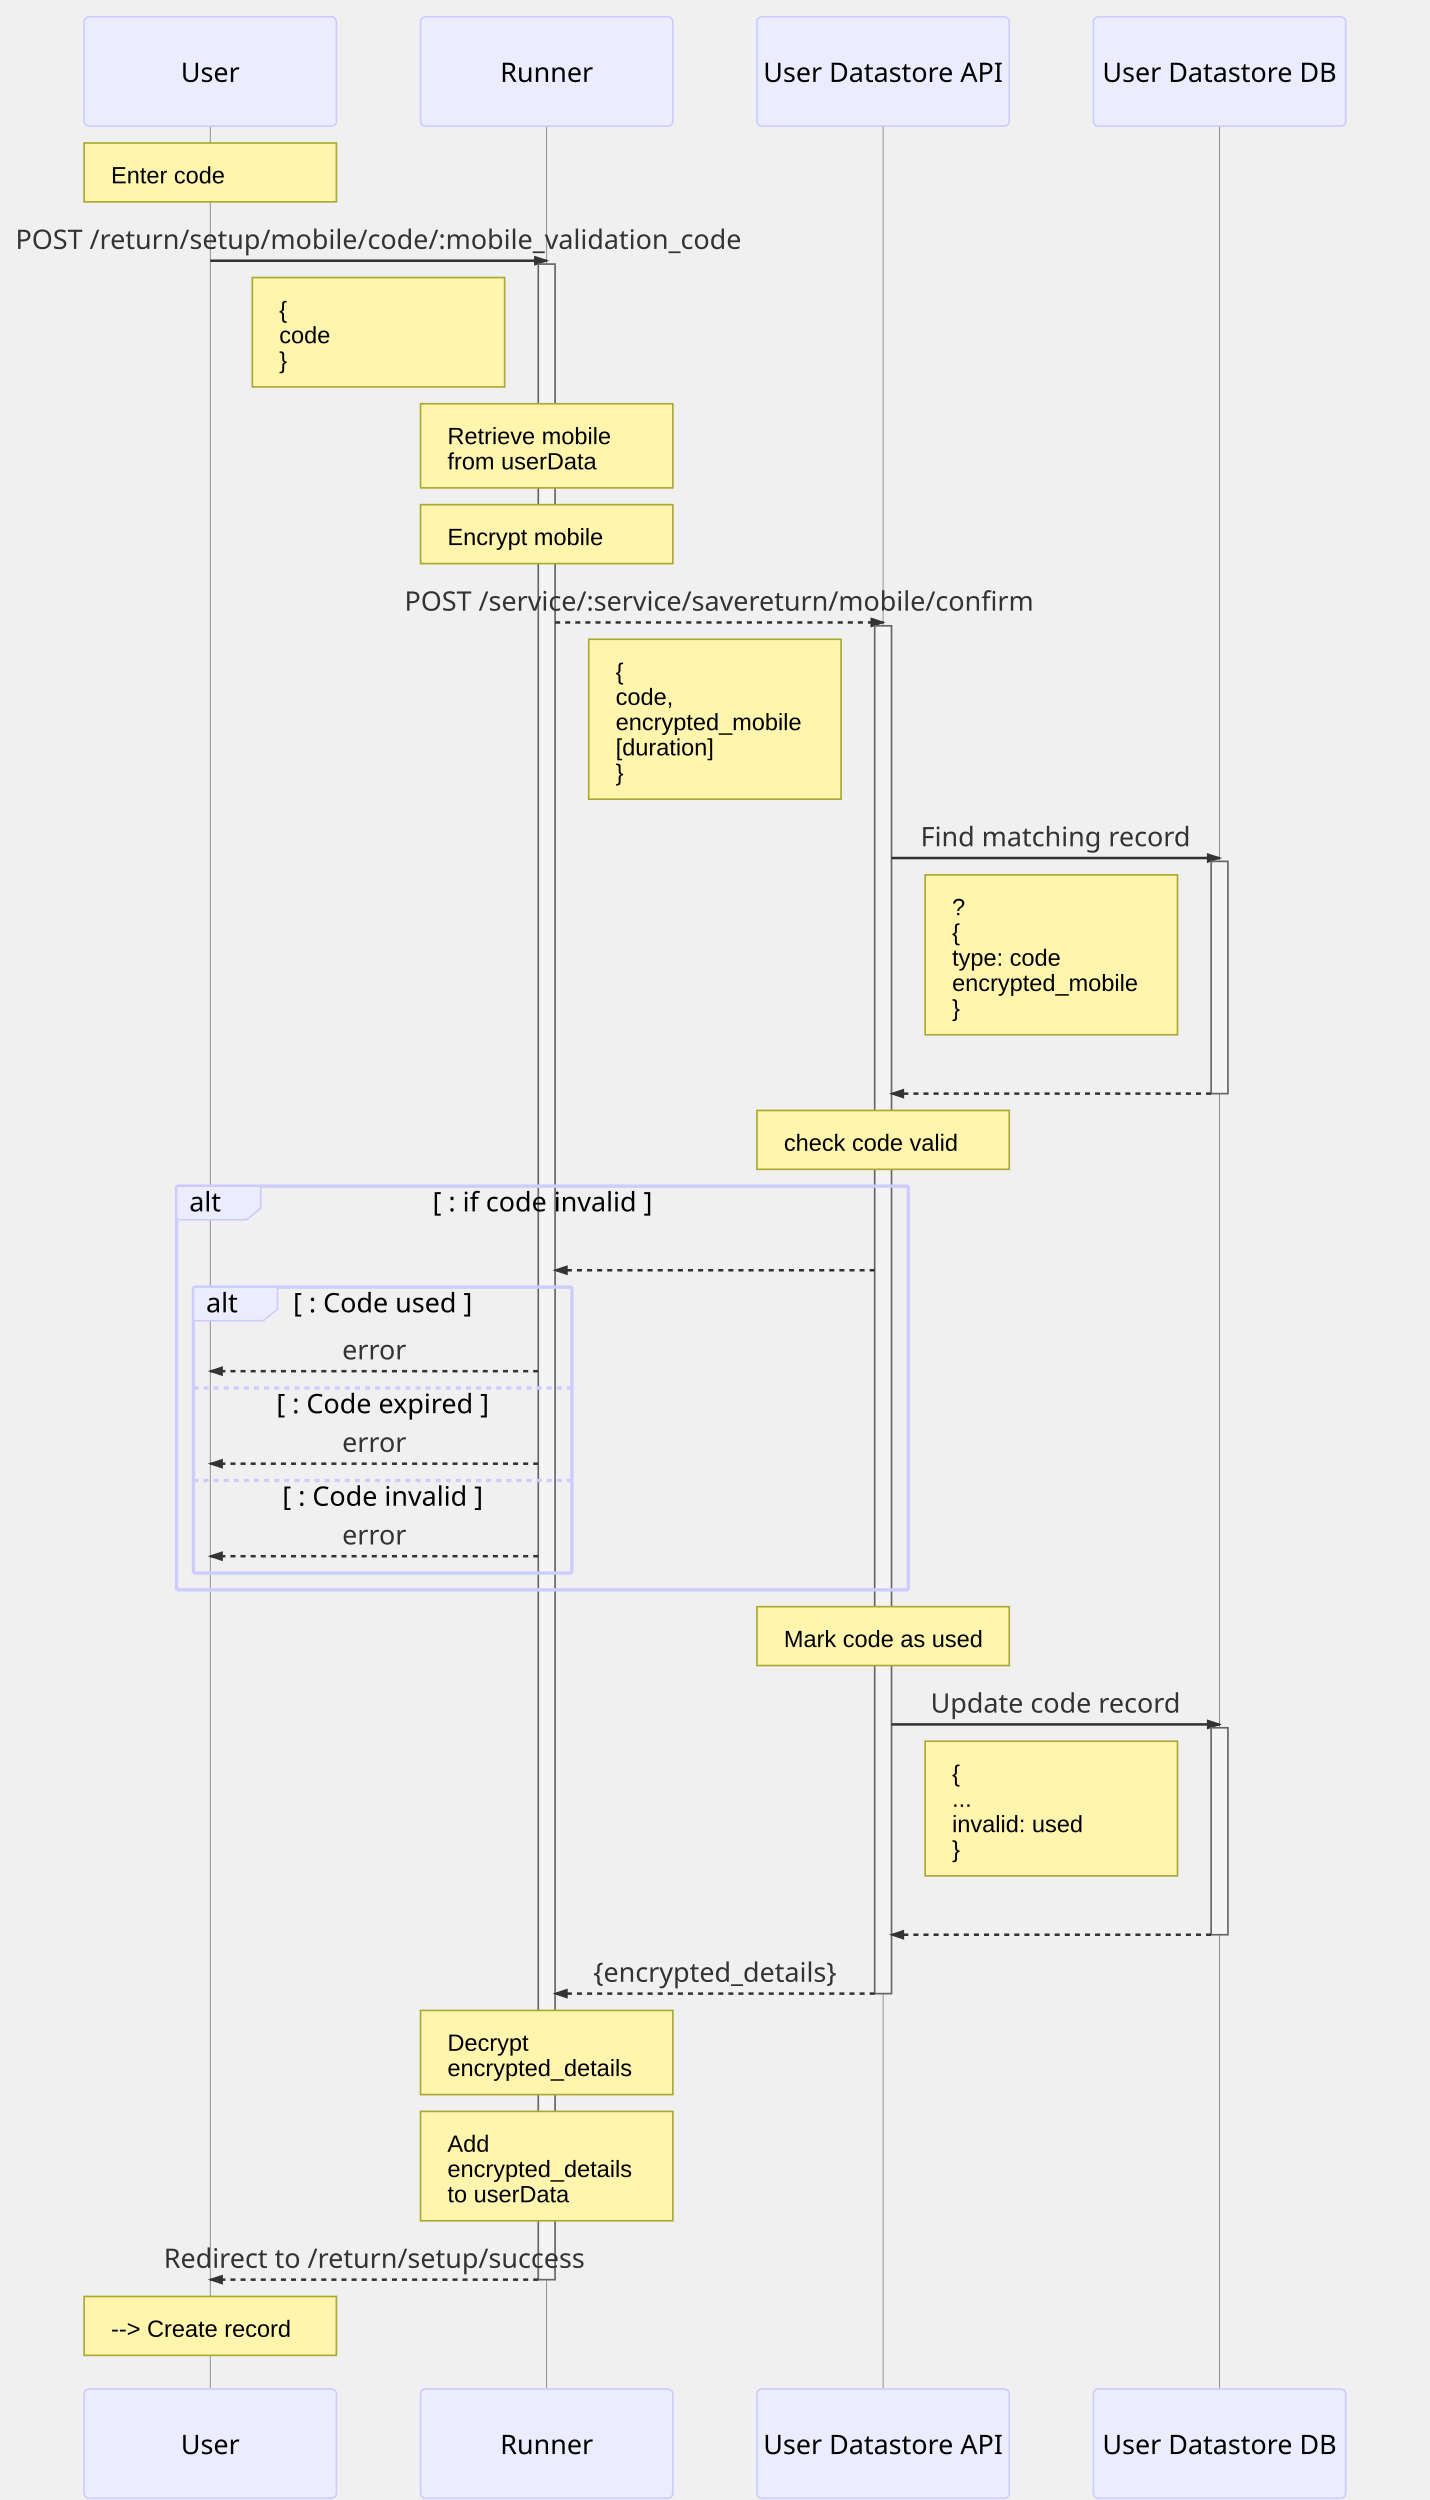
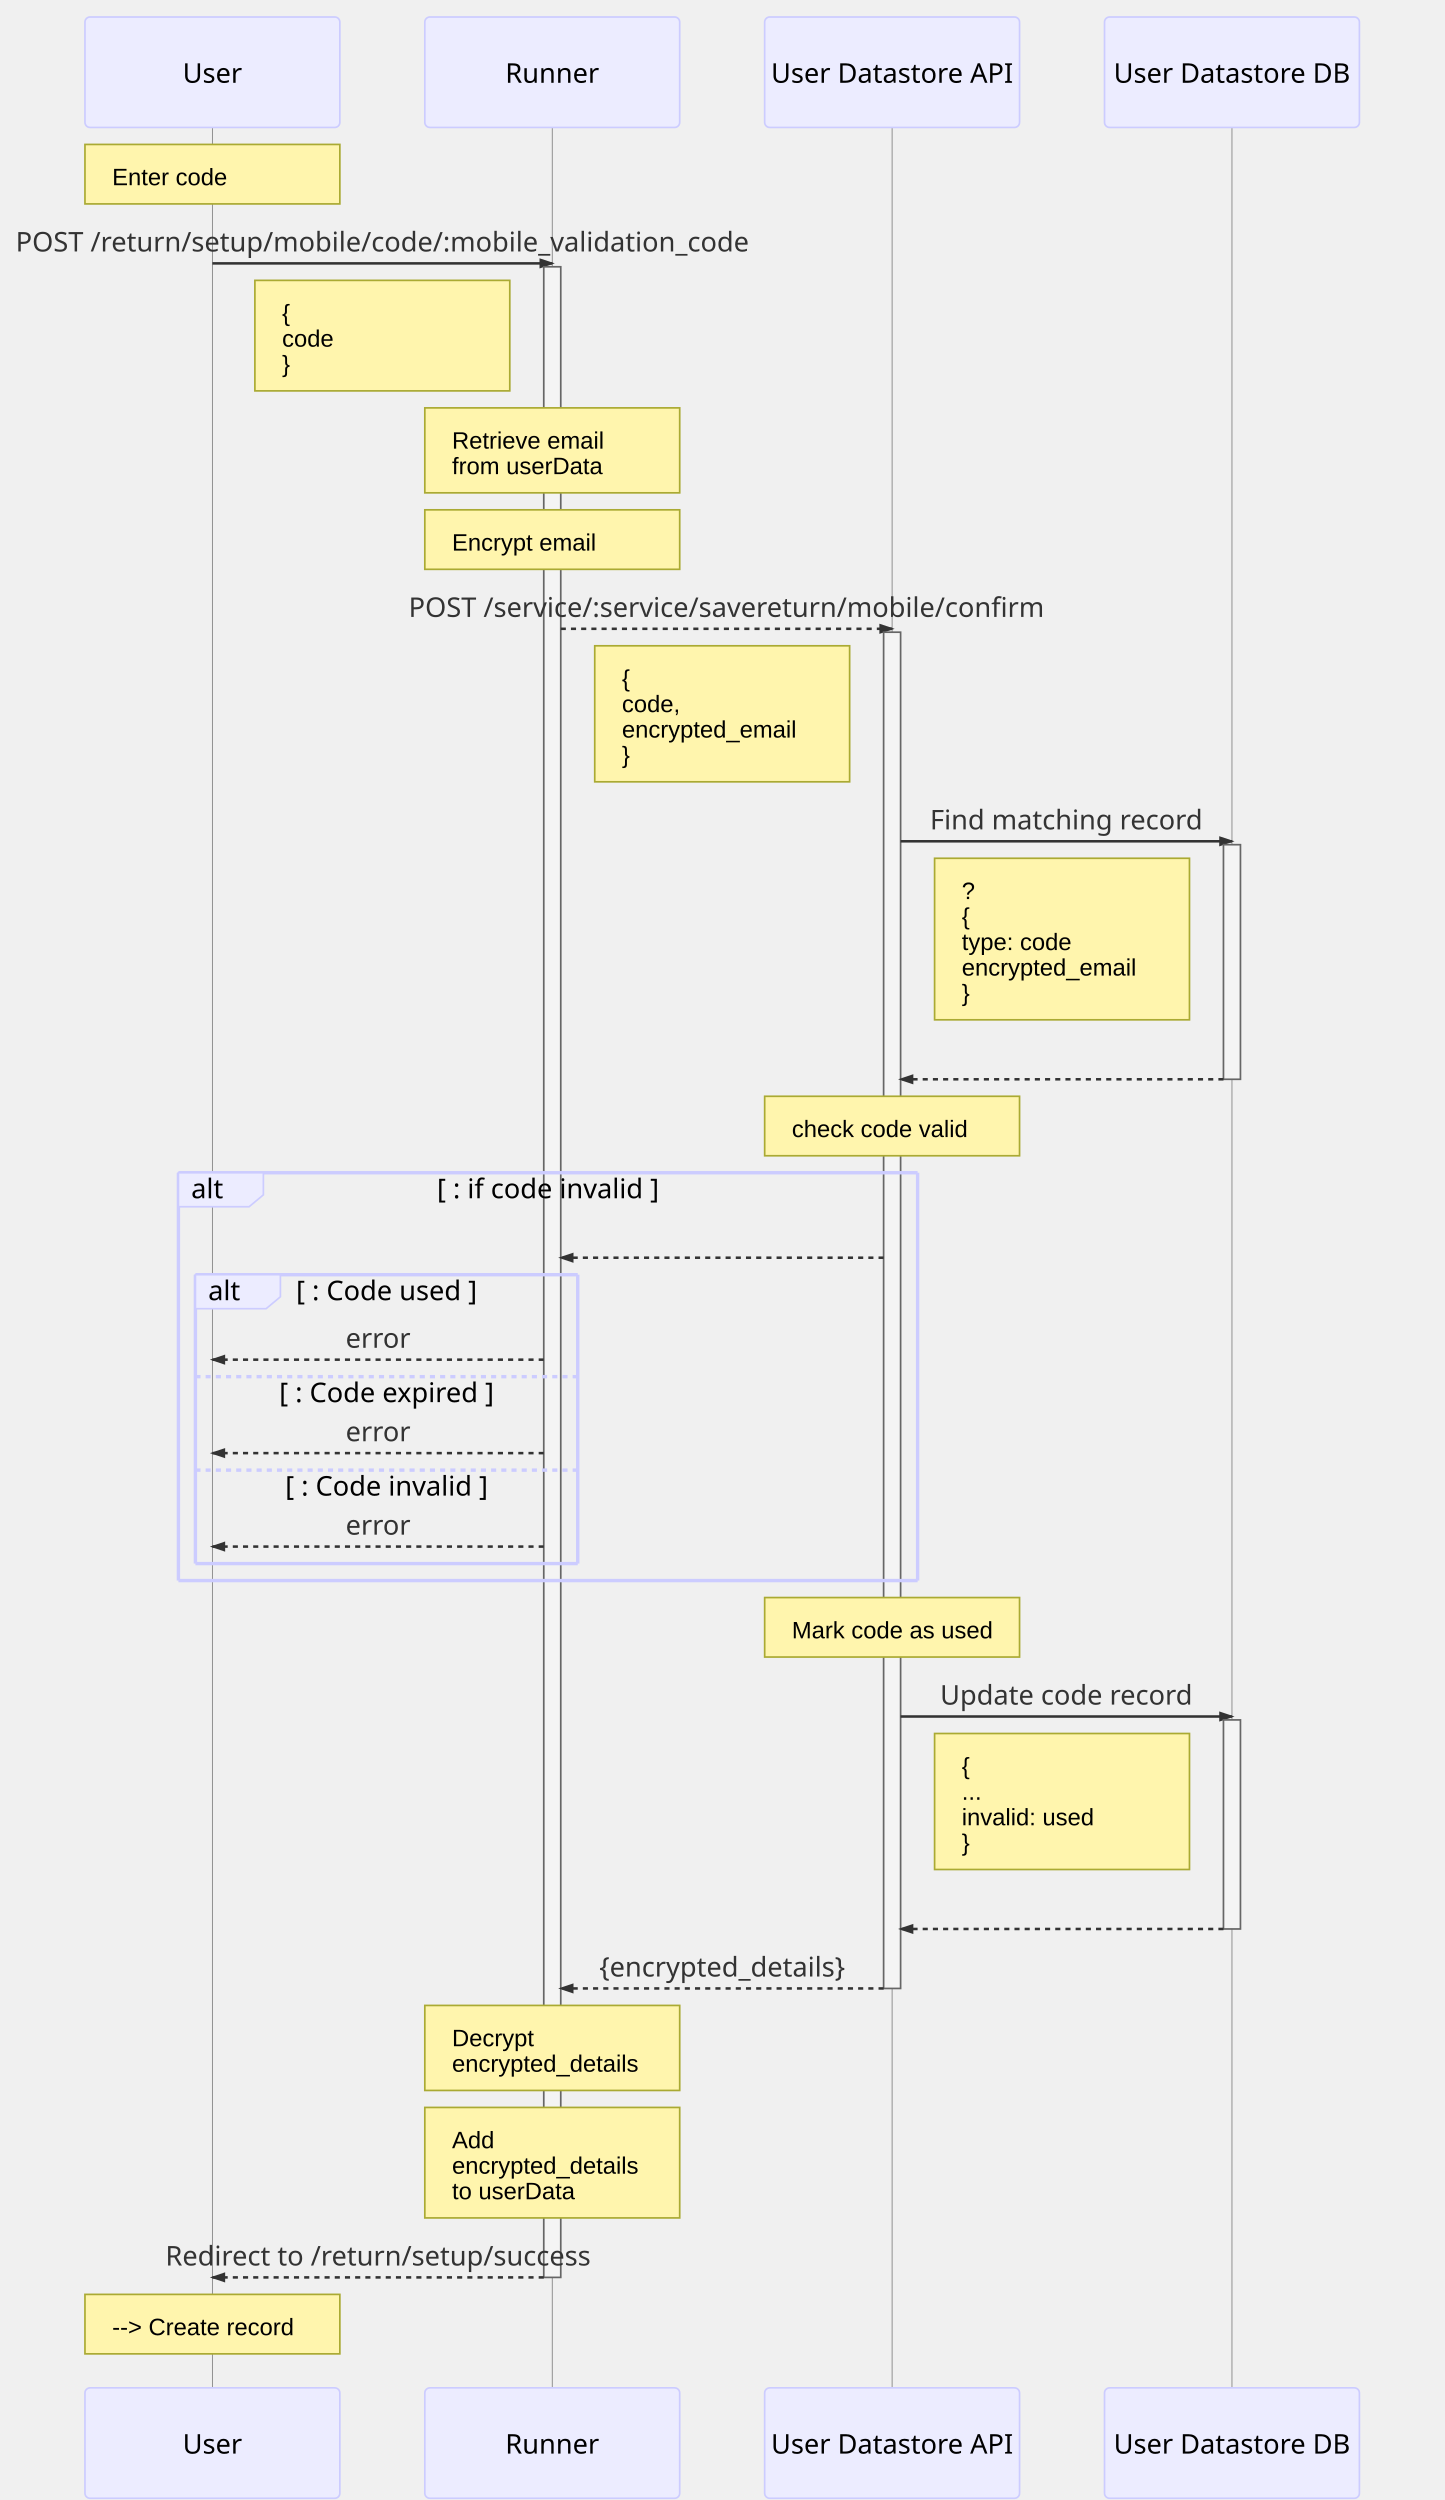
- <svg xmlns="http://www.w3.org/2000/svg" id="mermaid-1557239138609" width="100%" height="100%" style="max-width:850px;" viewBox="-50 -10 850 1486.234">
-   <style>#mermaid-1557239138609 .label{font-family:trebuchet ms,verdana,arial;color:#333}#mermaid-1557239138609 .node circle,#mermaid-1557239138609 .node ellipse,#mermaid-1557239138609 .node polygon,#mermaid-1557239138609 .node rect{fill:#ececff;stroke:#9370db;stroke-width:1px}#mermaid-1557239138609 .node.clickable{cursor:pointer}#mermaid-1557239138609 .arrowheadPath{fill:#333}#mermaid-1557239138609 .edgePath .path{stroke:#333;stroke-width:1.5px}#mermaid-1557239138609 .edgeLabel{background-color:#e8e8e8}#mermaid-1557239138609 .cluster rect{fill:#ffffde!important;stroke:#aa3!important;stroke-width:1px!important}#mermaid-1557239138609 .cluster text{fill:#333}#mermaid-1557239138609 div.mermaidTooltip{position:absolute;text-align:center;max-width:200px;padding:2px;font-family:trebuchet ms,verdana,arial;font-size:12px;background:#ffffde;border:1px solid #aa3;border-radius:2px;pointer-events:none;z-index:100}#mermaid-1557239138609 .actor{stroke:#ccf;fill:#ececff}#mermaid-1557239138609 text.actor{fill:#000;stroke:none}#mermaid-1557239138609 .actor-line{stroke:grey}#mermaid-1557239138609 .messageLine0{marker-end:"url(#arrowhead)"}#mermaid-1557239138609 .messageLine0,#mermaid-1557239138609 .messageLine1{stroke-width:1.5;stroke-dasharray:"2 2";stroke:#333}#mermaid-1557239138609 #arrowhead{fill:#333}#mermaid-1557239138609 #crosshead path{fill:#333!important;stroke:#333!important}#mermaid-1557239138609 .messageText{fill:#333;stroke:none}#mermaid-1557239138609 .labelBox{stroke:#ccf;fill:#ececff}#mermaid-1557239138609 .labelText,#mermaid-1557239138609 .loopText{fill:#000;stroke:none}#mermaid-1557239138609 .loopLine{stroke-width:2;stroke-dasharray:"2 2";marker-end:"url(#arrowhead)";stroke:#ccf}#mermaid-1557239138609 .note{stroke:#aa3;fill:#fff5ad}#mermaid-1557239138609 .noteText{fill:#000;stroke:none;font-family:trebuchet ms,verdana,arial;font-size:14px}#mermaid-1557239138609 .section{stroke:none;opacity:.2}#mermaid-1557239138609 .section0{fill:rgba(102,102,255,.49)}#mermaid-1557239138609 .section2{fill:#fff400}#mermaid-1557239138609 .section1,#mermaid-1557239138609 .section3{fill:#fff;opacity:.2}#mermaid-1557239138609 .sectionTitle0,#mermaid-1557239138609 .sectionTitle1,#mermaid-1557239138609 .sectionTitle2,#mermaid-1557239138609 .sectionTitle3{fill:#333}#mermaid-1557239138609 .sectionTitle{text-anchor:start;font-size:11px;text-height:14px}#mermaid-1557239138609 .grid .tick{stroke:#d3d3d3;opacity:.3;shape-rendering:crispEdges}#mermaid-1557239138609 .grid path{stroke-width:0}#mermaid-1557239138609 .today{fill:none;stroke:red;stroke-width:2px}#mermaid-1557239138609 .task{stroke-width:2}#mermaid-1557239138609 .taskText{text-anchor:middle;font-size:11px}#mermaid-1557239138609 .taskTextOutsideRight{fill:#000;text-anchor:start;font-size:11px}#mermaid-1557239138609 .taskTextOutsideLeft{fill:#000;text-anchor:end;font-size:11px}#mermaid-1557239138609 .taskText0,#mermaid-1557239138609 .taskText1,#mermaid-1557239138609 .taskText2,#mermaid-1557239138609 .taskText3{fill:#fff}#mermaid-1557239138609 .task0,#mermaid-1557239138609 .task1,#mermaid-1557239138609 .task2,#mermaid-1557239138609 .task3{fill:#8a90dd;stroke:#534fbc}#mermaid-1557239138609 .taskTextOutside0,#mermaid-1557239138609 .taskTextOutside1,#mermaid-1557239138609 .taskTextOutside2,#mermaid-1557239138609 .taskTextOutside3{fill:#000}#mermaid-1557239138609 .active0,#mermaid-1557239138609 .active1,#mermaid-1557239138609 .active2,#mermaid-1557239138609 .active3{fill:#bfc7ff;stroke:#534fbc}#mermaid-1557239138609 .activeText0,#mermaid-1557239138609 .activeText1,#mermaid-1557239138609 .activeText2,#mermaid-1557239138609 .activeText3{fill:#000!important}#mermaid-1557239138609 .done0,#mermaid-1557239138609 .done1,#mermaid-1557239138609 .done2,#mermaid-1557239138609 .done3{stroke:grey;fill:#d3d3d3;stroke-width:2}#mermaid-1557239138609 .doneText0,#mermaid-1557239138609 .doneText1,#mermaid-1557239138609 .doneText2,#mermaid-1557239138609 .doneText3{fill:#000!important}#mermaid-1557239138609 .crit0,#mermaid-1557239138609 .crit1,#mermaid-1557239138609 .crit2,#mermaid-1557239138609 .crit3{stroke:#f88;fill:red;stroke-width:2}#mermaid-1557239138609 .activeCrit0,#mermaid-1557239138609 .activeCrit1,#mermaid-1557239138609 .activeCrit2,#mermaid-1557239138609 .activeCrit3{stroke:#f88;fill:#bfc7ff;stroke-width:2}#mermaid-1557239138609 .doneCrit0,#mermaid-1557239138609 .doneCrit1,#mermaid-1557239138609 .doneCrit2,#mermaid-1557239138609 .doneCrit3{stroke:#f88;fill:#d3d3d3;stroke-width:2;cursor:pointer;shape-rendering:crispEdges}#mermaid-1557239138609 .activeCritText0,#mermaid-1557239138609 .activeCritText1,#mermaid-1557239138609 .activeCritText2,#mermaid-1557239138609 .activeCritText3,#mermaid-1557239138609 .doneCritText0,#mermaid-1557239138609 .doneCritText1,#mermaid-1557239138609 .doneCritText2,#mermaid-1557239138609 .doneCritText3{fill:#000!important}#mermaid-1557239138609 .titleText{text-anchor:middle;font-size:18px;fill:#000}#mermaid-1557239138609 g.classGroup text{fill:#9370db;stroke:none;font-family:trebuchet ms,verdana,arial;font-size:10px}#mermaid-1557239138609 g.classGroup rect{fill:#ececff;stroke:#9370db}#mermaid-1557239138609 g.classGroup line{stroke:#9370db;stroke-width:1}#mermaid-1557239138609 .classLabel .box{stroke:none;stroke-width:0;fill:#ececff;opacity:.5}#mermaid-1557239138609 .classLabel .label{fill:#9370db;font-size:10px}#mermaid-1557239138609 .relation{stroke:#9370db;stroke-width:1;fill:none}#mermaid-1557239138609 #compositionEnd,#mermaid-1557239138609 #compositionStart{fill:#9370db;stroke:#9370db;stroke-width:1}#mermaid-1557239138609 #aggregationEnd,#mermaid-1557239138609 #aggregationStart{fill:#ececff;stroke:#9370db;stroke-width:1}#mermaid-1557239138609 #dependencyEnd,#mermaid-1557239138609 #dependencyStart,#mermaid-1557239138609 #extensionEnd,#mermaid-1557239138609 #extensionStart{fill:#9370db;stroke:#9370db;stroke-width:1}#mermaid-1557239138609 .branch-label,#mermaid-1557239138609 .commit-id,#mermaid-1557239138609 .commit-msg{fill:#d3d3d3;color:#d3d3d3}</style>
-   <style>#mermaid-1557239138609 {
+ <svg xmlns="http://www.w3.org/2000/svg" id="mermaid-1557491231641" width="100%" height="100%" style="max-width:850px;" viewBox="-50 -10 850 1471.234">
+   <style>#mermaid-1557491231641 .label{font-family:trebuchet ms,verdana,arial;color:#333}#mermaid-1557491231641 .node circle,#mermaid-1557491231641 .node ellipse,#mermaid-1557491231641 .node polygon,#mermaid-1557491231641 .node rect{fill:#ececff;stroke:#9370db;stroke-width:1px}#mermaid-1557491231641 .node.clickable{cursor:pointer}#mermaid-1557491231641 .arrowheadPath{fill:#333}#mermaid-1557491231641 .edgePath .path{stroke:#333;stroke-width:1.5px}#mermaid-1557491231641 .edgeLabel{background-color:#e8e8e8}#mermaid-1557491231641 .cluster rect{fill:#ffffde!important;stroke:#aa3!important;stroke-width:1px!important}#mermaid-1557491231641 .cluster text{fill:#333}#mermaid-1557491231641 div.mermaidTooltip{position:absolute;text-align:center;max-width:200px;padding:2px;font-family:trebuchet ms,verdana,arial;font-size:12px;background:#ffffde;border:1px solid #aa3;border-radius:2px;pointer-events:none;z-index:100}#mermaid-1557491231641 .actor{stroke:#ccf;fill:#ececff}#mermaid-1557491231641 text.actor{fill:#000;stroke:none}#mermaid-1557491231641 .actor-line{stroke:grey}#mermaid-1557491231641 .messageLine0{marker-end:"url(#arrowhead)"}#mermaid-1557491231641 .messageLine0,#mermaid-1557491231641 .messageLine1{stroke-width:1.5;stroke-dasharray:"2 2";stroke:#333}#mermaid-1557491231641 #arrowhead{fill:#333}#mermaid-1557491231641 #crosshead path{fill:#333!important;stroke:#333!important}#mermaid-1557491231641 .messageText{fill:#333;stroke:none}#mermaid-1557491231641 .labelBox{stroke:#ccf;fill:#ececff}#mermaid-1557491231641 .labelText,#mermaid-1557491231641 .loopText{fill:#000;stroke:none}#mermaid-1557491231641 .loopLine{stroke-width:2;stroke-dasharray:"2 2";marker-end:"url(#arrowhead)";stroke:#ccf}#mermaid-1557491231641 .note{stroke:#aa3;fill:#fff5ad}#mermaid-1557491231641 .noteText{fill:#000;stroke:none;font-family:trebuchet ms,verdana,arial;font-size:14px}#mermaid-1557491231641 .section{stroke:none;opacity:.2}#mermaid-1557491231641 .section0{fill:rgba(102,102,255,.49)}#mermaid-1557491231641 .section2{fill:#fff400}#mermaid-1557491231641 .section1,#mermaid-1557491231641 .section3{fill:#fff;opacity:.2}#mermaid-1557491231641 .sectionTitle0,#mermaid-1557491231641 .sectionTitle1,#mermaid-1557491231641 .sectionTitle2,#mermaid-1557491231641 .sectionTitle3{fill:#333}#mermaid-1557491231641 .sectionTitle{text-anchor:start;font-size:11px;text-height:14px}#mermaid-1557491231641 .grid .tick{stroke:#d3d3d3;opacity:.3;shape-rendering:crispEdges}#mermaid-1557491231641 .grid path{stroke-width:0}#mermaid-1557491231641 .today{fill:none;stroke:red;stroke-width:2px}#mermaid-1557491231641 .task{stroke-width:2}#mermaid-1557491231641 .taskText{text-anchor:middle;font-size:11px}#mermaid-1557491231641 .taskTextOutsideRight{fill:#000;text-anchor:start;font-size:11px}#mermaid-1557491231641 .taskTextOutsideLeft{fill:#000;text-anchor:end;font-size:11px}#mermaid-1557491231641 .taskText0,#mermaid-1557491231641 .taskText1,#mermaid-1557491231641 .taskText2,#mermaid-1557491231641 .taskText3{fill:#fff}#mermaid-1557491231641 .task0,#mermaid-1557491231641 .task1,#mermaid-1557491231641 .task2,#mermaid-1557491231641 .task3{fill:#8a90dd;stroke:#534fbc}#mermaid-1557491231641 .taskTextOutside0,#mermaid-1557491231641 .taskTextOutside1,#mermaid-1557491231641 .taskTextOutside2,#mermaid-1557491231641 .taskTextOutside3{fill:#000}#mermaid-1557491231641 .active0,#mermaid-1557491231641 .active1,#mermaid-1557491231641 .active2,#mermaid-1557491231641 .active3{fill:#bfc7ff;stroke:#534fbc}#mermaid-1557491231641 .activeText0,#mermaid-1557491231641 .activeText1,#mermaid-1557491231641 .activeText2,#mermaid-1557491231641 .activeText3{fill:#000!important}#mermaid-1557491231641 .done0,#mermaid-1557491231641 .done1,#mermaid-1557491231641 .done2,#mermaid-1557491231641 .done3{stroke:grey;fill:#d3d3d3;stroke-width:2}#mermaid-1557491231641 .doneText0,#mermaid-1557491231641 .doneText1,#mermaid-1557491231641 .doneText2,#mermaid-1557491231641 .doneText3{fill:#000!important}#mermaid-1557491231641 .crit0,#mermaid-1557491231641 .crit1,#mermaid-1557491231641 .crit2,#mermaid-1557491231641 .crit3{stroke:#f88;fill:red;stroke-width:2}#mermaid-1557491231641 .activeCrit0,#mermaid-1557491231641 .activeCrit1,#mermaid-1557491231641 .activeCrit2,#mermaid-1557491231641 .activeCrit3{stroke:#f88;fill:#bfc7ff;stroke-width:2}#mermaid-1557491231641 .doneCrit0,#mermaid-1557491231641 .doneCrit1,#mermaid-1557491231641 .doneCrit2,#mermaid-1557491231641 .doneCrit3{stroke:#f88;fill:#d3d3d3;stroke-width:2;cursor:pointer;shape-rendering:crispEdges}#mermaid-1557491231641 .activeCritText0,#mermaid-1557491231641 .activeCritText1,#mermaid-1557491231641 .activeCritText2,#mermaid-1557491231641 .activeCritText3,#mermaid-1557491231641 .doneCritText0,#mermaid-1557491231641 .doneCritText1,#mermaid-1557491231641 .doneCritText2,#mermaid-1557491231641 .doneCritText3{fill:#000!important}#mermaid-1557491231641 .titleText{text-anchor:middle;font-size:18px;fill:#000}#mermaid-1557491231641 g.classGroup text{fill:#9370db;stroke:none;font-family:trebuchet ms,verdana,arial;font-size:10px}#mermaid-1557491231641 g.classGroup rect{fill:#ececff;stroke:#9370db}#mermaid-1557491231641 g.classGroup line{stroke:#9370db;stroke-width:1}#mermaid-1557491231641 .classLabel .box{stroke:none;stroke-width:0;fill:#ececff;opacity:.5}#mermaid-1557491231641 .classLabel .label{fill:#9370db;font-size:10px}#mermaid-1557491231641 .relation{stroke:#9370db;stroke-width:1;fill:none}#mermaid-1557491231641 #compositionEnd,#mermaid-1557491231641 #compositionStart{fill:#9370db;stroke:#9370db;stroke-width:1}#mermaid-1557491231641 #aggregationEnd,#mermaid-1557491231641 #aggregationStart{fill:#ececff;stroke:#9370db;stroke-width:1}#mermaid-1557491231641 #dependencyEnd,#mermaid-1557491231641 #dependencyStart,#mermaid-1557491231641 #extensionEnd,#mermaid-1557491231641 #extensionStart{fill:#9370db;stroke:#9370db;stroke-width:1}#mermaid-1557491231641 .branch-label,#mermaid-1557491231641 .commit-id,#mermaid-1557491231641 .commit-msg{fill:#d3d3d3;color:#d3d3d3}</style>
+   <style>#mermaid-1557491231641 {
    color: rgb(0, 0, 0);
    font: normal normal 400 normal 16px / normal nta;
  }</style>
  <defs>
    <style type="text/css">
  [object Promise]
  </style>
  </defs>
  <g />
  <g>
-     <line id="actor0" x1="75" y1="5" x2="75" y2="1475.234" class="actor-line" stroke-width="0.5px" stroke="#999" />
+     <line id="actor0" x1="75" y1="5" x2="75" y2="1460.234" class="actor-line" stroke-width="0.5px" stroke="#999" />
    <rect x="0" y="0" fill="#eaeaea" stroke="#666" width="150" height="65" rx="3" ry="3" class="actor" />
    <text x="75" y="32.5" dominant-baseline="central" alignment-baseline="central" class="actor" style="text-anchor: middle;">
      <tspan x="75" dy="0">User</tspan>
    </text>
  </g>
  <g>
-     <line id="actor1" x1="275" y1="5" x2="275" y2="1475.234" class="actor-line" stroke-width="0.5px" stroke="#999" />
+     <line id="actor1" x1="275" y1="5" x2="275" y2="1460.234" class="actor-line" stroke-width="0.5px" stroke="#999" />
    <rect x="200" y="0" fill="#eaeaea" stroke="#666" width="150" height="65" rx="3" ry="3" class="actor" />
    <text x="275" y="32.5" dominant-baseline="central" alignment-baseline="central" class="actor" style="text-anchor: middle;">
      <tspan x="275" dy="0">Runner</tspan>
    </text>
  </g>
  <g>
-     <line id="actor2" x1="475" y1="5" x2="475" y2="1475.234" class="actor-line" stroke-width="0.5px" stroke="#999" />
+     <line id="actor2" x1="475" y1="5" x2="475" y2="1460.234" class="actor-line" stroke-width="0.5px" stroke="#999" />
    <rect x="400" y="0" fill="#eaeaea" stroke="#666" width="150" height="65" rx="3" ry="3" class="actor" />
    <text x="475" y="32.5" dominant-baseline="central" alignment-baseline="central" class="actor" style="text-anchor: middle;">
      <tspan x="475" dy="0">User Datastore API</tspan>
    </text>
  </g>
  <g>
-     <line id="actor3" x1="675" y1="5" x2="675" y2="1475.234" class="actor-line" stroke-width="0.5px" stroke="#999" />
+     <line id="actor3" x1="675" y1="5" x2="675" y2="1460.234" class="actor-line" stroke-width="0.5px" stroke="#999" />
    <rect x="600" y="0" fill="#eaeaea" stroke="#666" width="150" height="65" rx="3" ry="3" class="actor" />
    <text x="675" y="32.5" dominant-baseline="central" alignment-baseline="central" class="actor" style="text-anchor: middle;">
      <tspan x="675" dy="0">User Datastore DB</tspan>
    </text>
  </g>
  <defs>
    <marker id="arrowhead" refX="5" refY="2" markerWidth="6" markerHeight="4" orient="auto">
      <path d="M 0,0 V 4 L6,2 Z" />
    </marker>
  </defs>
  <defs>
    <marker id="crosshead" markerWidth="15" markerHeight="8" orient="auto" refX="16" refY="4">
      <path fill="black" stroke="#000000" stroke-width="1px" d="M 9,2 V 6 L16,4 Z" style="stroke-dasharray: 0, 0;" />
      <path fill="none" stroke="#000000" stroke-width="1px" d="M 0,1 L 6,7 M 6,1 L 0,7" style="stroke-dasharray: 0, 0;" />
    </marker>
  </defs>
  <g>
    <rect x="0" y="75" fill="#EDF2AE" stroke="#666" width="150" height="35" rx="0" ry="0" class="note" />
    <text x="-4" y="99" fill="black" class="noteText">
      <tspan x="16" fill="black">Enter code</tspan>
    </text>
  </g>
  <g>
    <text x="175" y="138" class="messageText" style="text-anchor: middle;">POST /return/setup/mobile/code/:mobile_validation_code</text>
    <line x1="75" y1="145" x2="275" y2="145" class="messageLine0" stroke-width="2" stroke="black" marker-end="url(#arrowhead)" style="fill: none;" />
  </g>
  <g>
-     <rect x="270" y="147" fill="#f4f4f4" stroke="#666" width="10" height="1198.234" rx="0" ry="0" />
+     <rect x="270" y="147" fill="#f4f4f4" stroke="#666" width="10" height="1183.234" rx="0" ry="0" />
  </g>
  <g>
    <rect x="100" y="155" fill="#EDF2AE" stroke="#666" width="150" height="65.031" rx="0" ry="0" class="note" />
    <text x="96" y="179" fill="black" class="noteText">
      <tspan x="116" fill="black">{</tspan>
    </text>
    <text x="96" y="194.016" fill="black" class="noteText">
      <tspan x="116" fill="black">code</tspan>
    </text>
    <text x="96" y="209.016" fill="black" class="noteText">
      <tspan x="116" fill="black">}</tspan>
    </text>
  </g>
  <g>
    <rect x="200" y="230.031" fill="#EDF2AE" stroke="#666" width="150" height="50" rx="0" ry="0" class="note" />
    <text x="196" y="254.031" fill="black" class="noteText">
-       <tspan x="216" fill="black">Retrieve mobile</tspan>
+       <tspan x="216" fill="black">Retrieve email</tspan>
    </text>
    <text x="196" y="269.031" fill="black" class="noteText">
      <tspan x="216" fill="black">from userData</tspan>
    </text>
  </g>
  <g>
    <rect x="200" y="290.031" fill="#EDF2AE" stroke="#666" width="150" height="35.016" rx="0" ry="0" class="note" />
    <text x="196" y="314.031" fill="black" class="noteText">
-       <tspan x="216" fill="black">Encrypt mobile</tspan>
+       <tspan x="216" fill="black">Encrypt email</tspan>
    </text>
  </g>
  <g>
    <text x="377.5" y="353.047" class="messageText" style="text-anchor: middle;">POST /service/:service/savereturn/mobile/confirm</text>
    <line x1="280" y1="360.047" x2="475" y2="360.047" class="messageLine1" stroke-width="2" stroke="black" marker-end="url(#arrowhead)" style="stroke-dasharray: 3, 3; fill: none;" />
  </g>
  <g>
-     <rect x="470" y="362.047" fill="#f4f4f4" stroke="#666" width="10" height="813.141" rx="0" ry="0" />
-   </g>
-   <g>
-     <rect x="300" y="370.047" fill="#EDF2AE" stroke="#666" width="150" height="95.047" rx="0" ry="0" class="note" />
+     <rect x="470" y="362.047" fill="#f4f4f4" stroke="#666" width="10" height="798.141" rx="0" ry="0" />
+   </g>
+   <g>
+     <rect x="300" y="370.047" fill="#EDF2AE" stroke="#666" width="150" height="80.047" rx="0" ry="0" class="note" />
    <text x="296" y="394.047" fill="black" class="noteText">
      <tspan x="316" fill="black">{</tspan>
    </text>
    <text x="296" y="409.062" fill="black" class="noteText">
      <tspan x="316" fill="black">code,</tspan>
    </text>
    <text x="296" y="424.062" fill="black" class="noteText">
-       <tspan x="316" fill="black">encrypted_mobile</tspan>
+       <tspan x="316" fill="black">encrypted_email</tspan>
    </text>
    <text x="296" y="439.078" fill="black" class="noteText">
-       <tspan x="316" fill="black">[duration]</tspan>
-     </text>
-     <text x="296" y="454.078" fill="black" class="noteText">
      <tspan x="316" fill="black">}</tspan>
    </text>
  </g>
  <g>
-     <text x="577.5" y="493.094" class="messageText" style="text-anchor: middle;">Find matching record</text>
-     <line x1="480" y1="500.094" x2="675" y2="500.094" class="messageLine0" stroke-width="2" stroke="black" marker-end="url(#arrowhead)" style="fill: none;" />
-   </g>
-   <g>
-     <rect x="670" y="502.094" fill="#f4f4f4" stroke="#666" width="10" height="138.062" rx="0" ry="0" />
-   </g>
-   <g>
-     <rect x="500" y="510.094" fill="#EDF2AE" stroke="#666" width="150" height="95.062" rx="0" ry="0" class="note" />
+     <text x="577.5" y="478.094" class="messageText" style="text-anchor: middle;">Find matching record</text>
+     <line x1="480" y1="485.094" x2="675" y2="485.094" class="messageLine0" stroke-width="2" stroke="black" marker-end="url(#arrowhead)" style="fill: none;" />
+   </g>
+   <g>
+     <rect x="670" y="487.094" fill="#f4f4f4" stroke="#666" width="10" height="138.062" rx="0" ry="0" />
+   </g>
+   <g>
+     <rect x="500" y="495.094" fill="#EDF2AE" stroke="#666" width="150" height="95.062" rx="0" ry="0" class="note" />
+     <text x="496" y="519.094" fill="black" class="noteText">
+       <tspan x="516" fill="black">? </tspan>
+     </text>
    <text x="496" y="534.094" fill="black" class="noteText">
-       <tspan x="516" fill="black">? </tspan>
-     </text>
-     <text x="496" y="549.094" fill="black" class="noteText">
      <tspan x="516" fill="black">{</tspan>
    </text>
-     <text x="496" y="564.109" fill="black" class="noteText">
+     <text x="496" y="549.109" fill="black" class="noteText">
      <tspan x="516" fill="black">type: code</tspan>
    </text>
-     <text x="496" y="579.125" fill="black" class="noteText">
-       <tspan x="516" fill="black">encrypted_mobile</tspan>
-     </text>
-     <text x="496" y="594.141" fill="black" class="noteText">
+     <text x="496" y="564.125" fill="black" class="noteText">
+       <tspan x="516" fill="black">encrypted_email</tspan>
+     </text>
+     <text x="496" y="579.141" fill="black" class="noteText">
      <tspan x="516" fill="black">}</tspan>
    </text>
  </g>
  <g>
-     <text x="575" y="633.156" class="messageText" style="text-anchor: middle;" />
-     <line x1="670" y1="640.156" x2="480" y2="640.156" class="messageLine1" stroke-width="2" stroke="black" marker-end="url(#arrowhead)" style="stroke-dasharray: 3, 3; fill: none;" />
-   </g>
-   <g>
-     <rect x="400" y="650.156" fill="#EDF2AE" stroke="#666" width="150" height="35" rx="0" ry="0" class="note" />
-     <text x="396" y="674.156" fill="black" class="noteText">
+     <text x="575" y="618.156" class="messageText" style="text-anchor: middle;" />
+     <line x1="670" y1="625.156" x2="480" y2="625.156" class="messageLine1" stroke-width="2" stroke="black" marker-end="url(#arrowhead)" style="stroke-dasharray: 3, 3; fill: none;" />
+   </g>
+   <g>
+     <rect x="400" y="635.156" fill="#EDF2AE" stroke="#666" width="150" height="35" rx="0" ry="0" class="note" />
+     <text x="396" y="659.156" fill="black" class="noteText">
      <tspan x="416" fill="black">check code valid</tspan>
    </text>
  </g>
  <g>
-     <text x="375" y="738.156" class="messageText" style="text-anchor: middle;" />
-     <line x1="470" y1="745.156" x2="280" y2="745.156" class="messageLine1" stroke-width="2" stroke="black" marker-end="url(#arrowhead)" style="stroke-dasharray: 3, 3; fill: none;" />
-   </g>
-   <g>
-     <text x="172.5" y="798.156" class="messageText" style="text-anchor: middle;">error</text>
-     <line x1="270" y1="805.156" x2="75" y2="805.156" class="messageLine1" stroke-width="2" stroke="black" marker-end="url(#arrowhead)" style="stroke-dasharray: 3, 3; fill: none;" />
-   </g>
-   <g>
-     <text x="172.5" y="853.156" class="messageText" style="text-anchor: middle;">error</text>
-     <line x1="270" y1="860.156" x2="75" y2="860.156" class="messageLine1" stroke-width="2" stroke="black" marker-end="url(#arrowhead)" style="stroke-dasharray: 3, 3; fill: none;" />
-   </g>
-   <g>
-     <text x="172.5" y="908.156" class="messageText" style="text-anchor: middle;">error</text>
-     <line x1="270" y1="915.156" x2="75" y2="915.156" class="messageLine1" stroke-width="2" stroke="black" marker-end="url(#arrowhead)" style="stroke-dasharray: 3, 3; fill: none;" />
-   </g>
-   <g>
-     <line x1="65" y1="755.156" x2="290" y2="755.156" class="loopLine" />
-     <line x1="290" y1="755.156" x2="290" y2="925.156" class="loopLine" />
-     <line x1="65" y1="925.156" x2="290" y2="925.156" class="loopLine" />
-     <line x1="65" y1="755.156" x2="65" y2="925.156" class="loopLine" />
-     <line x1="65" y1="815.156" x2="290" y2="815.156" class="loopLine" style="stroke-dasharray: 3, 3;" />
-     <line x1="65" y1="870.156" x2="290" y2="870.156" class="loopLine" style="stroke-dasharray: 3, 3;" />
-     <polygon points="65,755.156 115,755.156 115,768.156 106.6,775.156 65,775.156" class="labelBox" />
-     <text x="72.5" y="770.156" fill="black" class="labelText">
+     <text x="375" y="723.156" class="messageText" style="text-anchor: middle;" />
+     <line x1="470" y1="730.156" x2="280" y2="730.156" class="messageLine1" stroke-width="2" stroke="black" marker-end="url(#arrowhead)" style="stroke-dasharray: 3, 3; fill: none;" />
+   </g>
+   <g>
+     <text x="172.5" y="783.156" class="messageText" style="text-anchor: middle;">error</text>
+     <line x1="270" y1="790.156" x2="75" y2="790.156" class="messageLine1" stroke-width="2" stroke="black" marker-end="url(#arrowhead)" style="stroke-dasharray: 3, 3; fill: none;" />
+   </g>
+   <g>
+     <text x="172.5" y="838.156" class="messageText" style="text-anchor: middle;">error</text>
+     <line x1="270" y1="845.156" x2="75" y2="845.156" class="messageLine1" stroke-width="2" stroke="black" marker-end="url(#arrowhead)" style="stroke-dasharray: 3, 3; fill: none;" />
+   </g>
+   <g>
+     <text x="172.5" y="893.156" class="messageText" style="text-anchor: middle;">error</text>
+     <line x1="270" y1="900.156" x2="75" y2="900.156" class="messageLine1" stroke-width="2" stroke="black" marker-end="url(#arrowhead)" style="stroke-dasharray: 3, 3; fill: none;" />
+   </g>
+   <g>
+     <line x1="65" y1="740.156" x2="290" y2="740.156" class="loopLine" />
+     <line x1="290" y1="740.156" x2="290" y2="910.156" class="loopLine" />
+     <line x1="65" y1="910.156" x2="290" y2="910.156" class="loopLine" />
+     <line x1="65" y1="740.156" x2="65" y2="910.156" class="loopLine" />
+     <line x1="65" y1="800.156" x2="290" y2="800.156" class="loopLine" style="stroke-dasharray: 3, 3;" />
+     <line x1="65" y1="855.156" x2="290" y2="855.156" class="loopLine" style="stroke-dasharray: 3, 3;" />
+     <polygon points="65,740.156 115,740.156 115,753.156 106.6,760.156 65,760.156" class="labelBox" />
+     <text x="72.5" y="755.156" fill="black" class="labelText">
      <tspan x="72.5" fill="black">alt</tspan>
    </text>
-     <text x="177.5" y="770.156" fill="black" class="loopText" style="text-anchor: middle;">
+     <text x="177.5" y="755.156" fill="black" class="loopText" style="text-anchor: middle;">
      <tspan x="177.5" fill="black">[ : Code used ]</tspan>
    </text>
-     <text x="177.5" y="830.156" fill="black" class="loopText" style="text-anchor: middle;">
+     <text x="177.5" y="815.156" fill="black" class="loopText" style="text-anchor: middle;">
      <tspan x="177.5" fill="black">[ : Code expired ]</tspan>
    </text>
-     <text x="177.5" y="885.156" fill="black" class="loopText" style="text-anchor: middle;">
+     <text x="177.5" y="870.156" fill="black" class="loopText" style="text-anchor: middle;">
      <tspan x="177.5" fill="black">[ : Code invalid ]</tspan>
    </text>
  </g>
  <g>
-     <line x1="55" y1="695.156" x2="490" y2="695.156" class="loopLine" />
-     <line x1="490" y1="695.156" x2="490" y2="935.156" class="loopLine" />
-     <line x1="55" y1="935.156" x2="490" y2="935.156" class="loopLine" />
-     <line x1="55" y1="695.156" x2="55" y2="935.156" class="loopLine" />
-     <polygon points="55,695.156 105,695.156 105,708.156 96.6,715.156 55,715.156" class="labelBox" />
-     <text x="62.5" y="710.156" fill="black" class="labelText">
+     <line x1="55" y1="680.156" x2="490" y2="680.156" class="loopLine" />
+     <line x1="490" y1="680.156" x2="490" y2="920.156" class="loopLine" />
+     <line x1="55" y1="920.156" x2="490" y2="920.156" class="loopLine" />
+     <line x1="55" y1="680.156" x2="55" y2="920.156" class="loopLine" />
+     <polygon points="55,680.156 105,680.156 105,693.156 96.6,700.156 55,700.156" class="labelBox" />
+     <text x="62.5" y="695.156" fill="black" class="labelText">
      <tspan x="62.5" fill="black">alt</tspan>
    </text>
-     <text x="272.5" y="710.156" fill="black" class="loopText" style="text-anchor: middle;">
+     <text x="272.5" y="695.156" fill="black" class="loopText" style="text-anchor: middle;">
      <tspan x="272.5" fill="black">[ : if code invalid ]</tspan>
    </text>
  </g>
  <g>
-     <rect x="400" y="945.156" fill="#EDF2AE" stroke="#666" width="150" height="35" rx="0" ry="0" class="note" />
-     <text x="396" y="969.156" fill="black" class="noteText">
+     <rect x="400" y="930.156" fill="#EDF2AE" stroke="#666" width="150" height="35" rx="0" ry="0" class="note" />
+     <text x="396" y="954.156" fill="black" class="noteText">
      <tspan x="416" fill="black">Mark code as used</tspan>
    </text>
  </g>
  <g>
-     <text x="577.5" y="1008.156" class="messageText" style="text-anchor: middle;">Update code record</text>
-     <line x1="480" y1="1015.156" x2="675" y2="1015.156" class="messageLine0" stroke-width="2" stroke="black" marker-end="url(#arrowhead)" style="fill: none;" />
-   </g>
-   <g>
-     <rect x="670" y="1017.156" fill="#f4f4f4" stroke="#666" width="10" height="123.031" rx="0" ry="0" />
-   </g>
-   <g>
-     <rect x="500" y="1025.156" fill="#EDF2AE" stroke="#666" width="150" height="80.031" rx="0" ry="0" class="note" />
-     <text x="496" y="1049.156" fill="black" class="noteText">
+     <text x="577.5" y="993.156" class="messageText" style="text-anchor: middle;">Update code record</text>
+     <line x1="480" y1="1000.156" x2="675" y2="1000.156" class="messageLine0" stroke-width="2" stroke="black" marker-end="url(#arrowhead)" style="fill: none;" />
+   </g>
+   <g>
+     <rect x="670" y="1002.156" fill="#f4f4f4" stroke="#666" width="10" height="123.031" rx="0" ry="0" />
+   </g>
+   <g>
+     <rect x="500" y="1010.156" fill="#EDF2AE" stroke="#666" width="150" height="80.031" rx="0" ry="0" class="note" />
+     <text x="496" y="1034.156" fill="black" class="noteText">
      <tspan x="516" fill="black">{</tspan>
    </text>
+     <text x="496" y="1049.172" fill="black" class="noteText">
+       <tspan x="516" fill="black">...</tspan>
+     </text>
    <text x="496" y="1064.172" fill="black" class="noteText">
-       <tspan x="516" fill="black">...</tspan>
+       <tspan x="516" fill="black">invalid: used</tspan>
    </text>
    <text x="496" y="1079.172" fill="black" class="noteText">
-       <tspan x="516" fill="black">invalid: used</tspan>
-     </text>
-     <text x="496" y="1094.172" fill="black" class="noteText">
      <tspan x="516" fill="black">}</tspan>
    </text>
  </g>
  <g>
-     <text x="575" y="1133.188" class="messageText" style="text-anchor: middle;" />
-     <line x1="670" y1="1140.188" x2="480" y2="1140.188" class="messageLine1" stroke-width="2" stroke="black" marker-end="url(#arrowhead)" style="stroke-dasharray: 3, 3; fill: none;" />
-   </g>
-   <g>
-     <text x="375" y="1168.188" class="messageText" style="text-anchor: middle;">{encrypted_details}</text>
-     <line x1="470" y1="1175.188" x2="280" y2="1175.188" class="messageLine1" stroke-width="2" stroke="black" marker-end="url(#arrowhead)" style="stroke-dasharray: 3, 3; fill: none;" />
-   </g>
-   <g>
-     <rect x="200" y="1185.188" fill="#EDF2AE" stroke="#666" width="150" height="50.031" rx="0" ry="0" class="note" />
-     <text x="196" y="1209.188" fill="black" class="noteText">
+     <text x="575" y="1118.188" class="messageText" style="text-anchor: middle;" />
+     <line x1="670" y1="1125.188" x2="480" y2="1125.188" class="messageLine1" stroke-width="2" stroke="black" marker-end="url(#arrowhead)" style="stroke-dasharray: 3, 3; fill: none;" />
+   </g>
+   <g>
+     <text x="375" y="1153.188" class="messageText" style="text-anchor: middle;">{encrypted_details}</text>
+     <line x1="470" y1="1160.188" x2="280" y2="1160.188" class="messageLine1" stroke-width="2" stroke="black" marker-end="url(#arrowhead)" style="stroke-dasharray: 3, 3; fill: none;" />
+   </g>
+   <g>
+     <rect x="200" y="1170.188" fill="#EDF2AE" stroke="#666" width="150" height="50.031" rx="0" ry="0" class="note" />
+     <text x="196" y="1194.188" fill="black" class="noteText">
      <tspan x="216" fill="black">Decrypt </tspan>
    </text>
-     <text x="196" y="1224.203" fill="black" class="noteText">
+     <text x="196" y="1209.203" fill="black" class="noteText">
      <tspan x="216" fill="black">encrypted_details</tspan>
    </text>
  </g>
  <g>
-     <rect x="200" y="1245.219" fill="#EDF2AE" stroke="#666" width="150" height="65.016" rx="0" ry="0" class="note" />
+     <rect x="200" y="1230.219" fill="#EDF2AE" stroke="#666" width="150" height="65.016" rx="0" ry="0" class="note" />
+     <text x="196" y="1254.219" fill="black" class="noteText">
+       <tspan x="216" fill="black">Add </tspan>
+     </text>
    <text x="196" y="1269.219" fill="black" class="noteText">
-       <tspan x="216" fill="black">Add </tspan>
-     </text>
-     <text x="196" y="1284.219" fill="black" class="noteText">
      <tspan x="216" fill="black">encrypted_details</tspan>
    </text>
-     <text x="196" y="1299.234" fill="black" class="noteText">
+     <text x="196" y="1284.234" fill="black" class="noteText">
      <tspan x="216" fill="black">to userData</tspan>
    </text>
  </g>
  <g>
-     <text x="172.5" y="1338.234" class="messageText" style="text-anchor: middle;">Redirect to /return/setup/success</text>
-     <line x1="270" y1="1345.234" x2="75" y2="1345.234" class="messageLine1" stroke-width="2" stroke="black" marker-end="url(#arrowhead)" style="stroke-dasharray: 3, 3; fill: none;" />
-   </g>
-   <g>
-     <rect x="0" y="1355.234" fill="#EDF2AE" stroke="#666" width="150" height="35" rx="0" ry="0" class="note" />
-     <text x="-4" y="1379.234" fill="black" class="noteText">
+     <text x="172.5" y="1323.234" class="messageText" style="text-anchor: middle;">Redirect to /return/setup/success</text>
+     <line x1="270" y1="1330.234" x2="75" y2="1330.234" class="messageLine1" stroke-width="2" stroke="black" marker-end="url(#arrowhead)" style="stroke-dasharray: 3, 3; fill: none;" />
+   </g>
+   <g>
+     <rect x="0" y="1340.234" fill="#EDF2AE" stroke="#666" width="150" height="35" rx="0" ry="0" class="note" />
+     <text x="-4" y="1364.234" fill="black" class="noteText">
      <tspan x="16" fill="black">--&gt; Create record</tspan>
    </text>
  </g>
  <g>
-     <rect x="0" y="1410.234" fill="#eaeaea" stroke="#666" width="150" height="65" rx="3" ry="3" class="actor" />
-     <text x="75" y="1442.734" dominant-baseline="central" alignment-baseline="central" class="actor" style="text-anchor: middle;">
+     <rect x="0" y="1395.234" fill="#eaeaea" stroke="#666" width="150" height="65" rx="3" ry="3" class="actor" />
+     <text x="75" y="1427.734" dominant-baseline="central" alignment-baseline="central" class="actor" style="text-anchor: middle;">
      <tspan x="75" dy="0">User</tspan>
    </text>
  </g>
  <g>
-     <rect x="200" y="1410.234" fill="#eaeaea" stroke="#666" width="150" height="65" rx="3" ry="3" class="actor" />
-     <text x="275" y="1442.734" dominant-baseline="central" alignment-baseline="central" class="actor" style="text-anchor: middle;">
+     <rect x="200" y="1395.234" fill="#eaeaea" stroke="#666" width="150" height="65" rx="3" ry="3" class="actor" />
+     <text x="275" y="1427.734" dominant-baseline="central" alignment-baseline="central" class="actor" style="text-anchor: middle;">
      <tspan x="275" dy="0">Runner</tspan>
    </text>
  </g>
  <g>
-     <rect x="400" y="1410.234" fill="#eaeaea" stroke="#666" width="150" height="65" rx="3" ry="3" class="actor" />
-     <text x="475" y="1442.734" dominant-baseline="central" alignment-baseline="central" class="actor" style="text-anchor: middle;">
+     <rect x="400" y="1395.234" fill="#eaeaea" stroke="#666" width="150" height="65" rx="3" ry="3" class="actor" />
+     <text x="475" y="1427.734" dominant-baseline="central" alignment-baseline="central" class="actor" style="text-anchor: middle;">
      <tspan x="475" dy="0">User Datastore API</tspan>
    </text>
  </g>
  <g>
-     <rect x="600" y="1410.234" fill="#eaeaea" stroke="#666" width="150" height="65" rx="3" ry="3" class="actor" />
-     <text x="675" y="1442.734" dominant-baseline="central" alignment-baseline="central" class="actor" style="text-anchor: middle;">
+     <rect x="600" y="1395.234" fill="#eaeaea" stroke="#666" width="150" height="65" rx="3" ry="3" class="actor" />
+     <text x="675" y="1427.734" dominant-baseline="central" alignment-baseline="central" class="actor" style="text-anchor: middle;">
      <tspan x="675" dy="0">User Datastore DB</tspan>
    </text>
  </g>
</svg>
